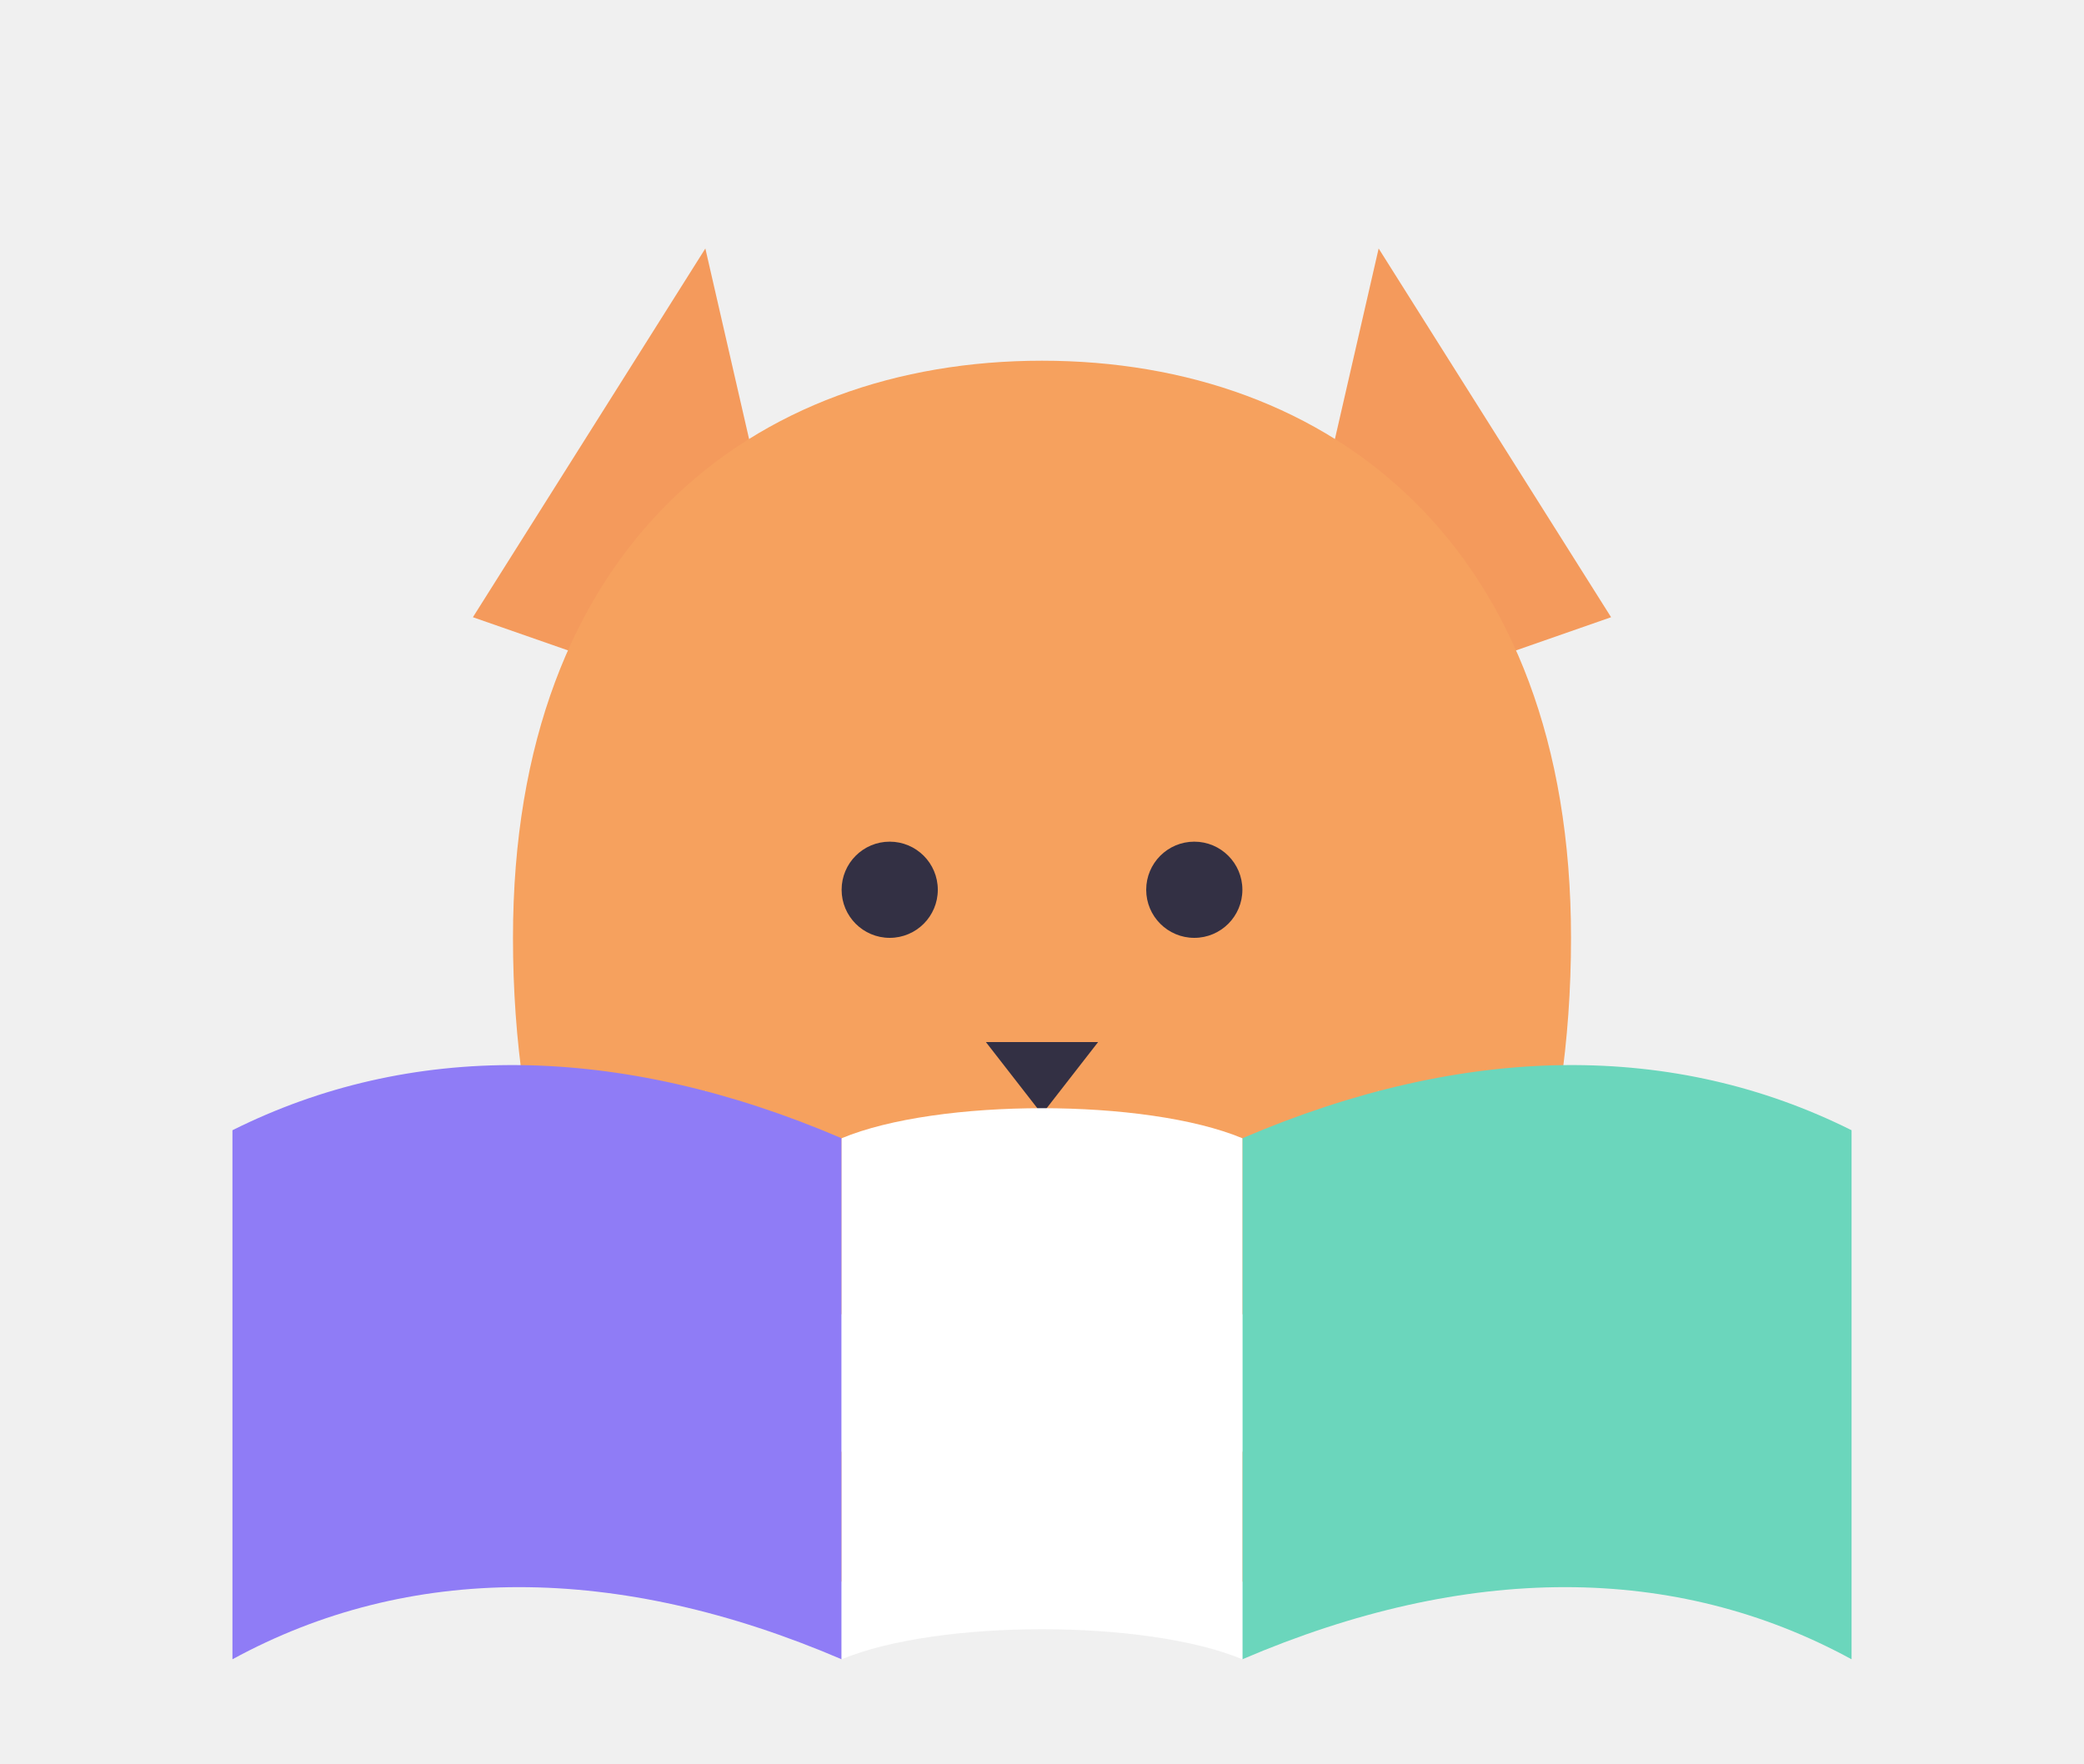
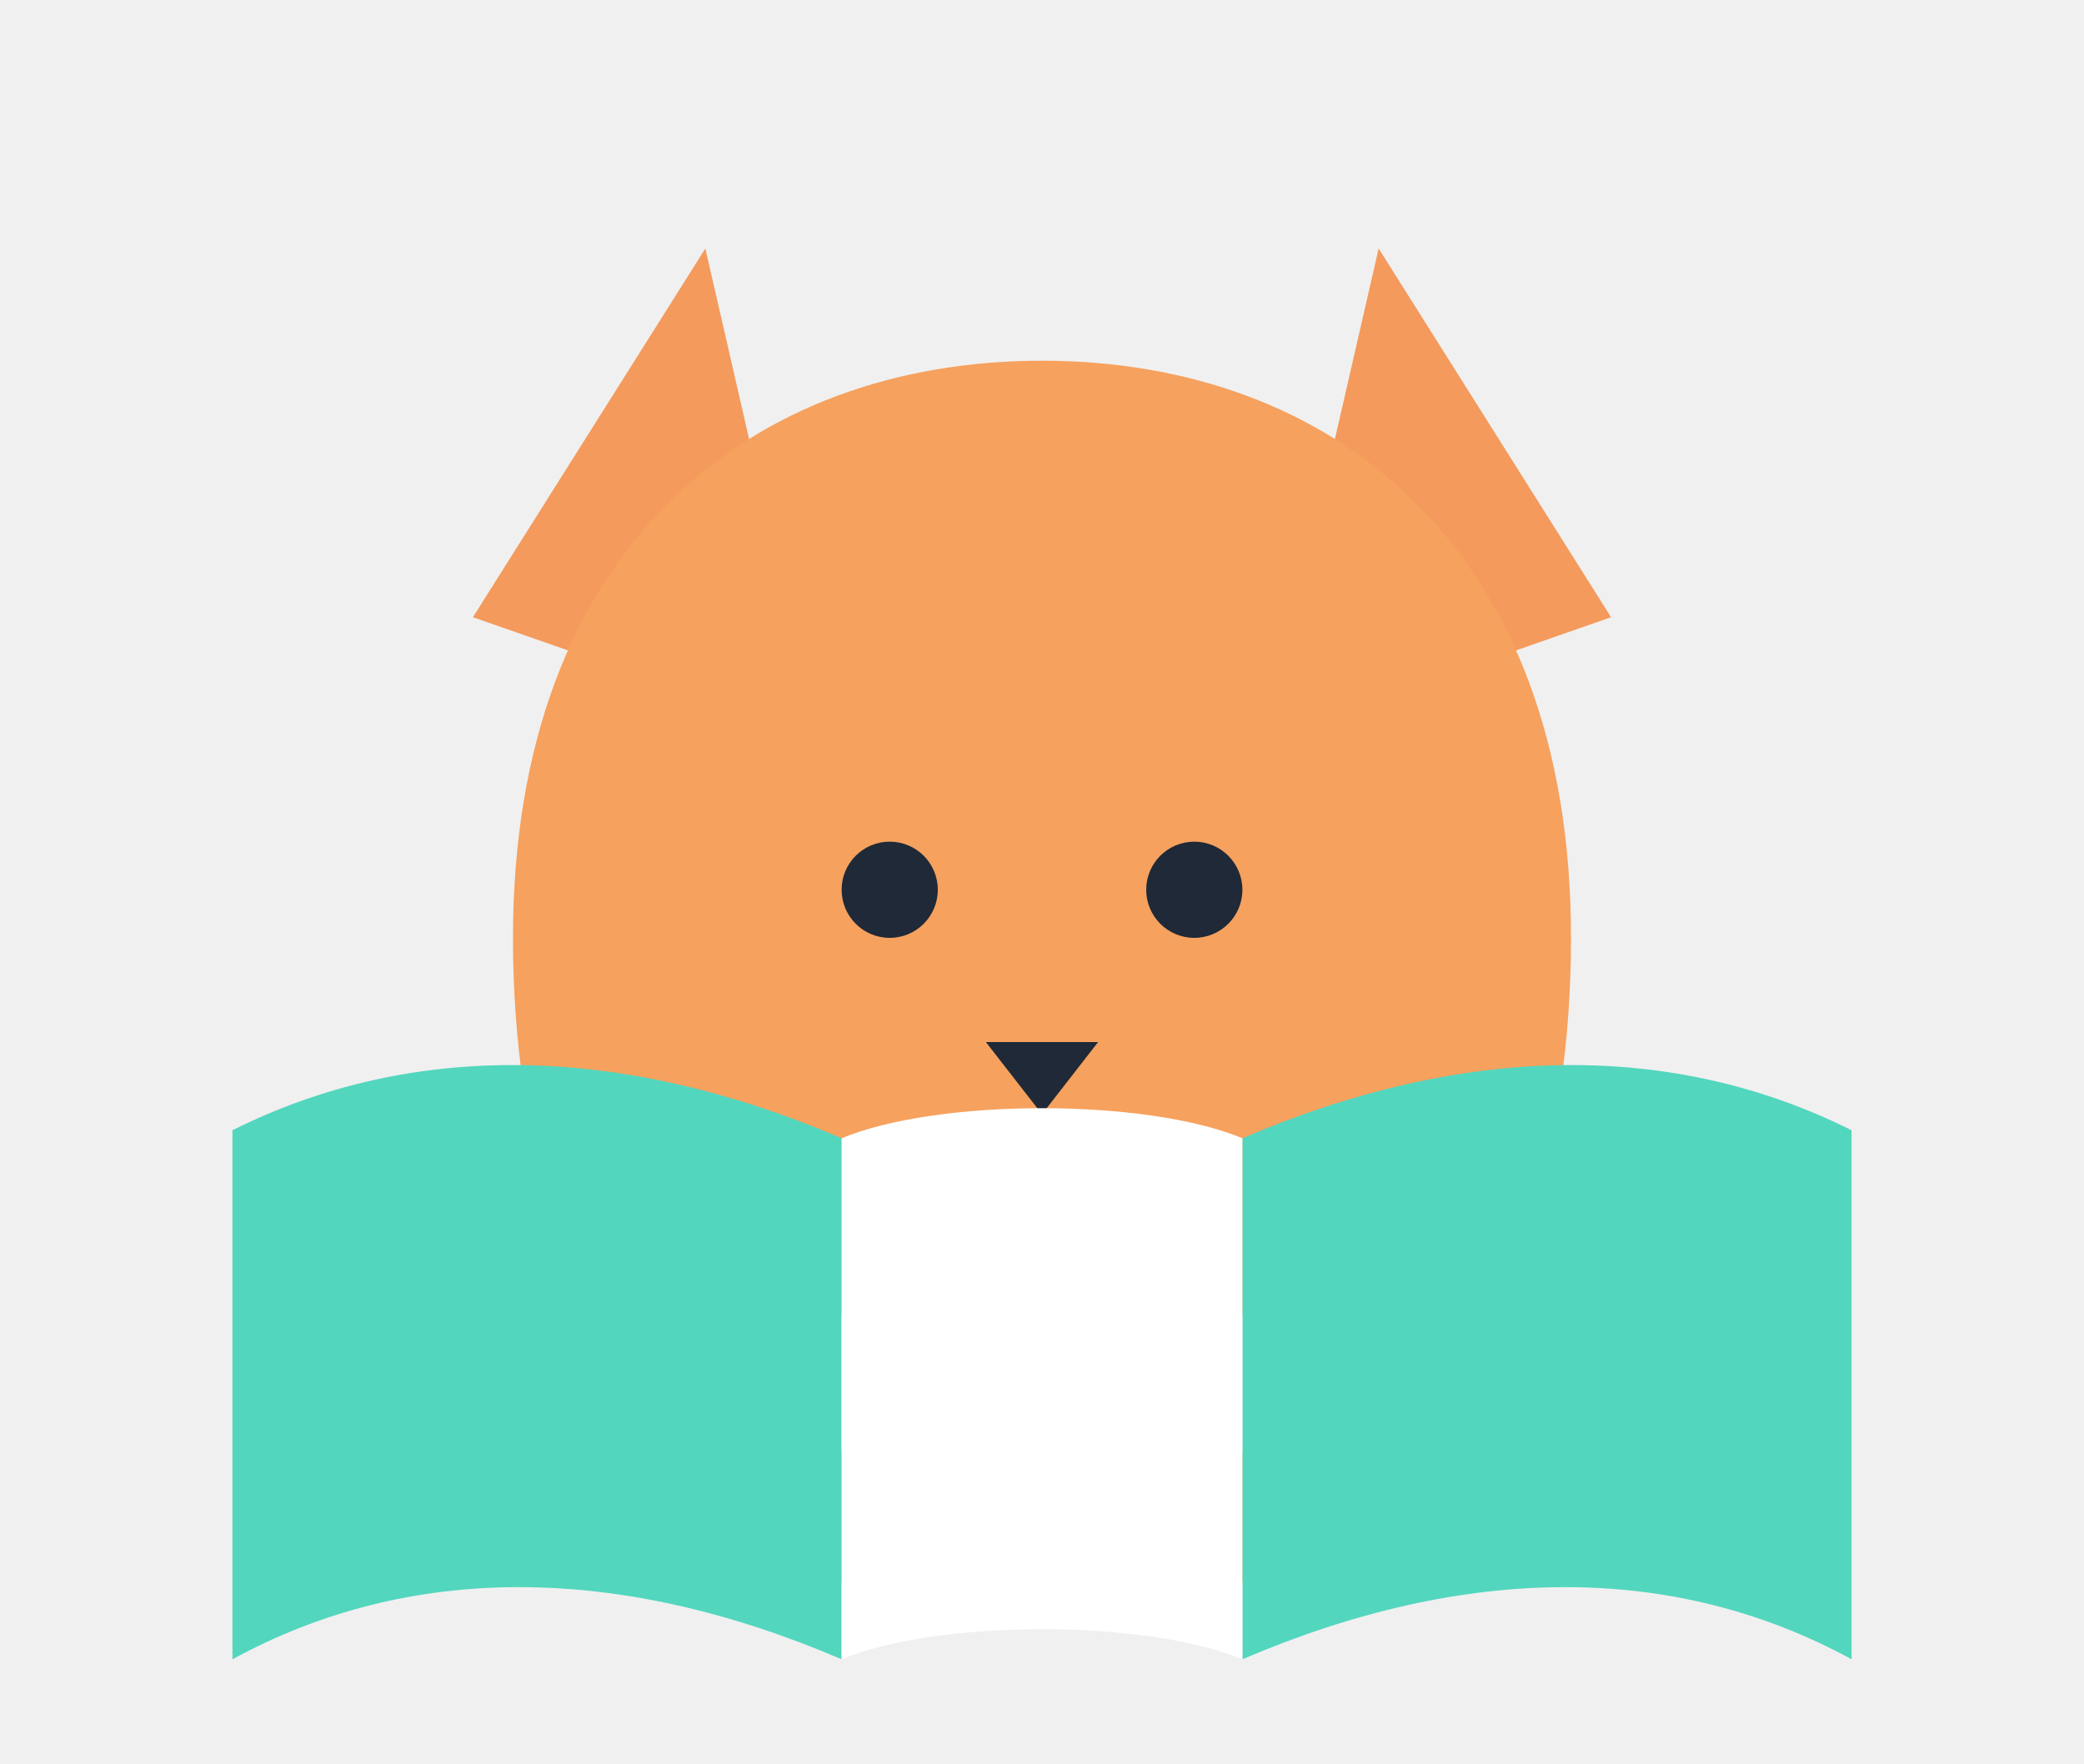
<svg xmlns="http://www.w3.org/2000/svg" width="260" height="220" viewBox="0 0 260 220" fill="none">
  <path d="M59 77L88 31L102 92L59 77Z" fill="#F49A5C" />
  <path d="M201 77L172 31L158 92L201 77Z" fill="#F49A5C" />
  <path d="M64 117C64 68 94 45 130 45C166 45 196 68 196 117C196 169 167 203 130 203C93 203 64 169 64 117Z" fill="#F6A15E" />
  <path d="M88 136C102 166 116 178 130 178C144 178 158 166 172 136C160 180 145 203 130 203C115 203 100 180 88 136Z" fill="#FFF8F0" />
-   <circle cx="111" cy="111" r="6" fill="#333044" />
-   <circle cx="149" cy="111" r="6" fill="#333044" />
-   <path d="M123 130H137L130 139L123 130Z" fill="#333044" />
-   <path d="M29 141C51 130 77 130 105 142V207C77 195 51 195 29 207V141Z" fill="#8F7CF6" />
-   <path d="M231 141C209 130 183 130 155 142V207C183 195 209 195 231 207V141Z" fill="#6BD6BC" />
+   <circle cx="111" cy="111" r="6" fill="#1F2937" />
+   <circle cx="149" cy="111" r="6" fill="#1F2937" />
+   <path d="M123 130H137L130 139L123 130Z" fill="#1F2937" />
+   <path d="M29 141C51 130 77 130 105 142V207C77 195 51 195 29 207V141Z" fill="#53D6BE" />
+   <path d="M231 141C209 130 183 130 155 142V207C183 195 209 195 231 207V141Z" fill="#53D6BE" />
  <path d="M105 142C117 137 143 137 155 142V207C143 202 117 202 105 207V142Z" fill="#FFFFFF" />
</svg>
